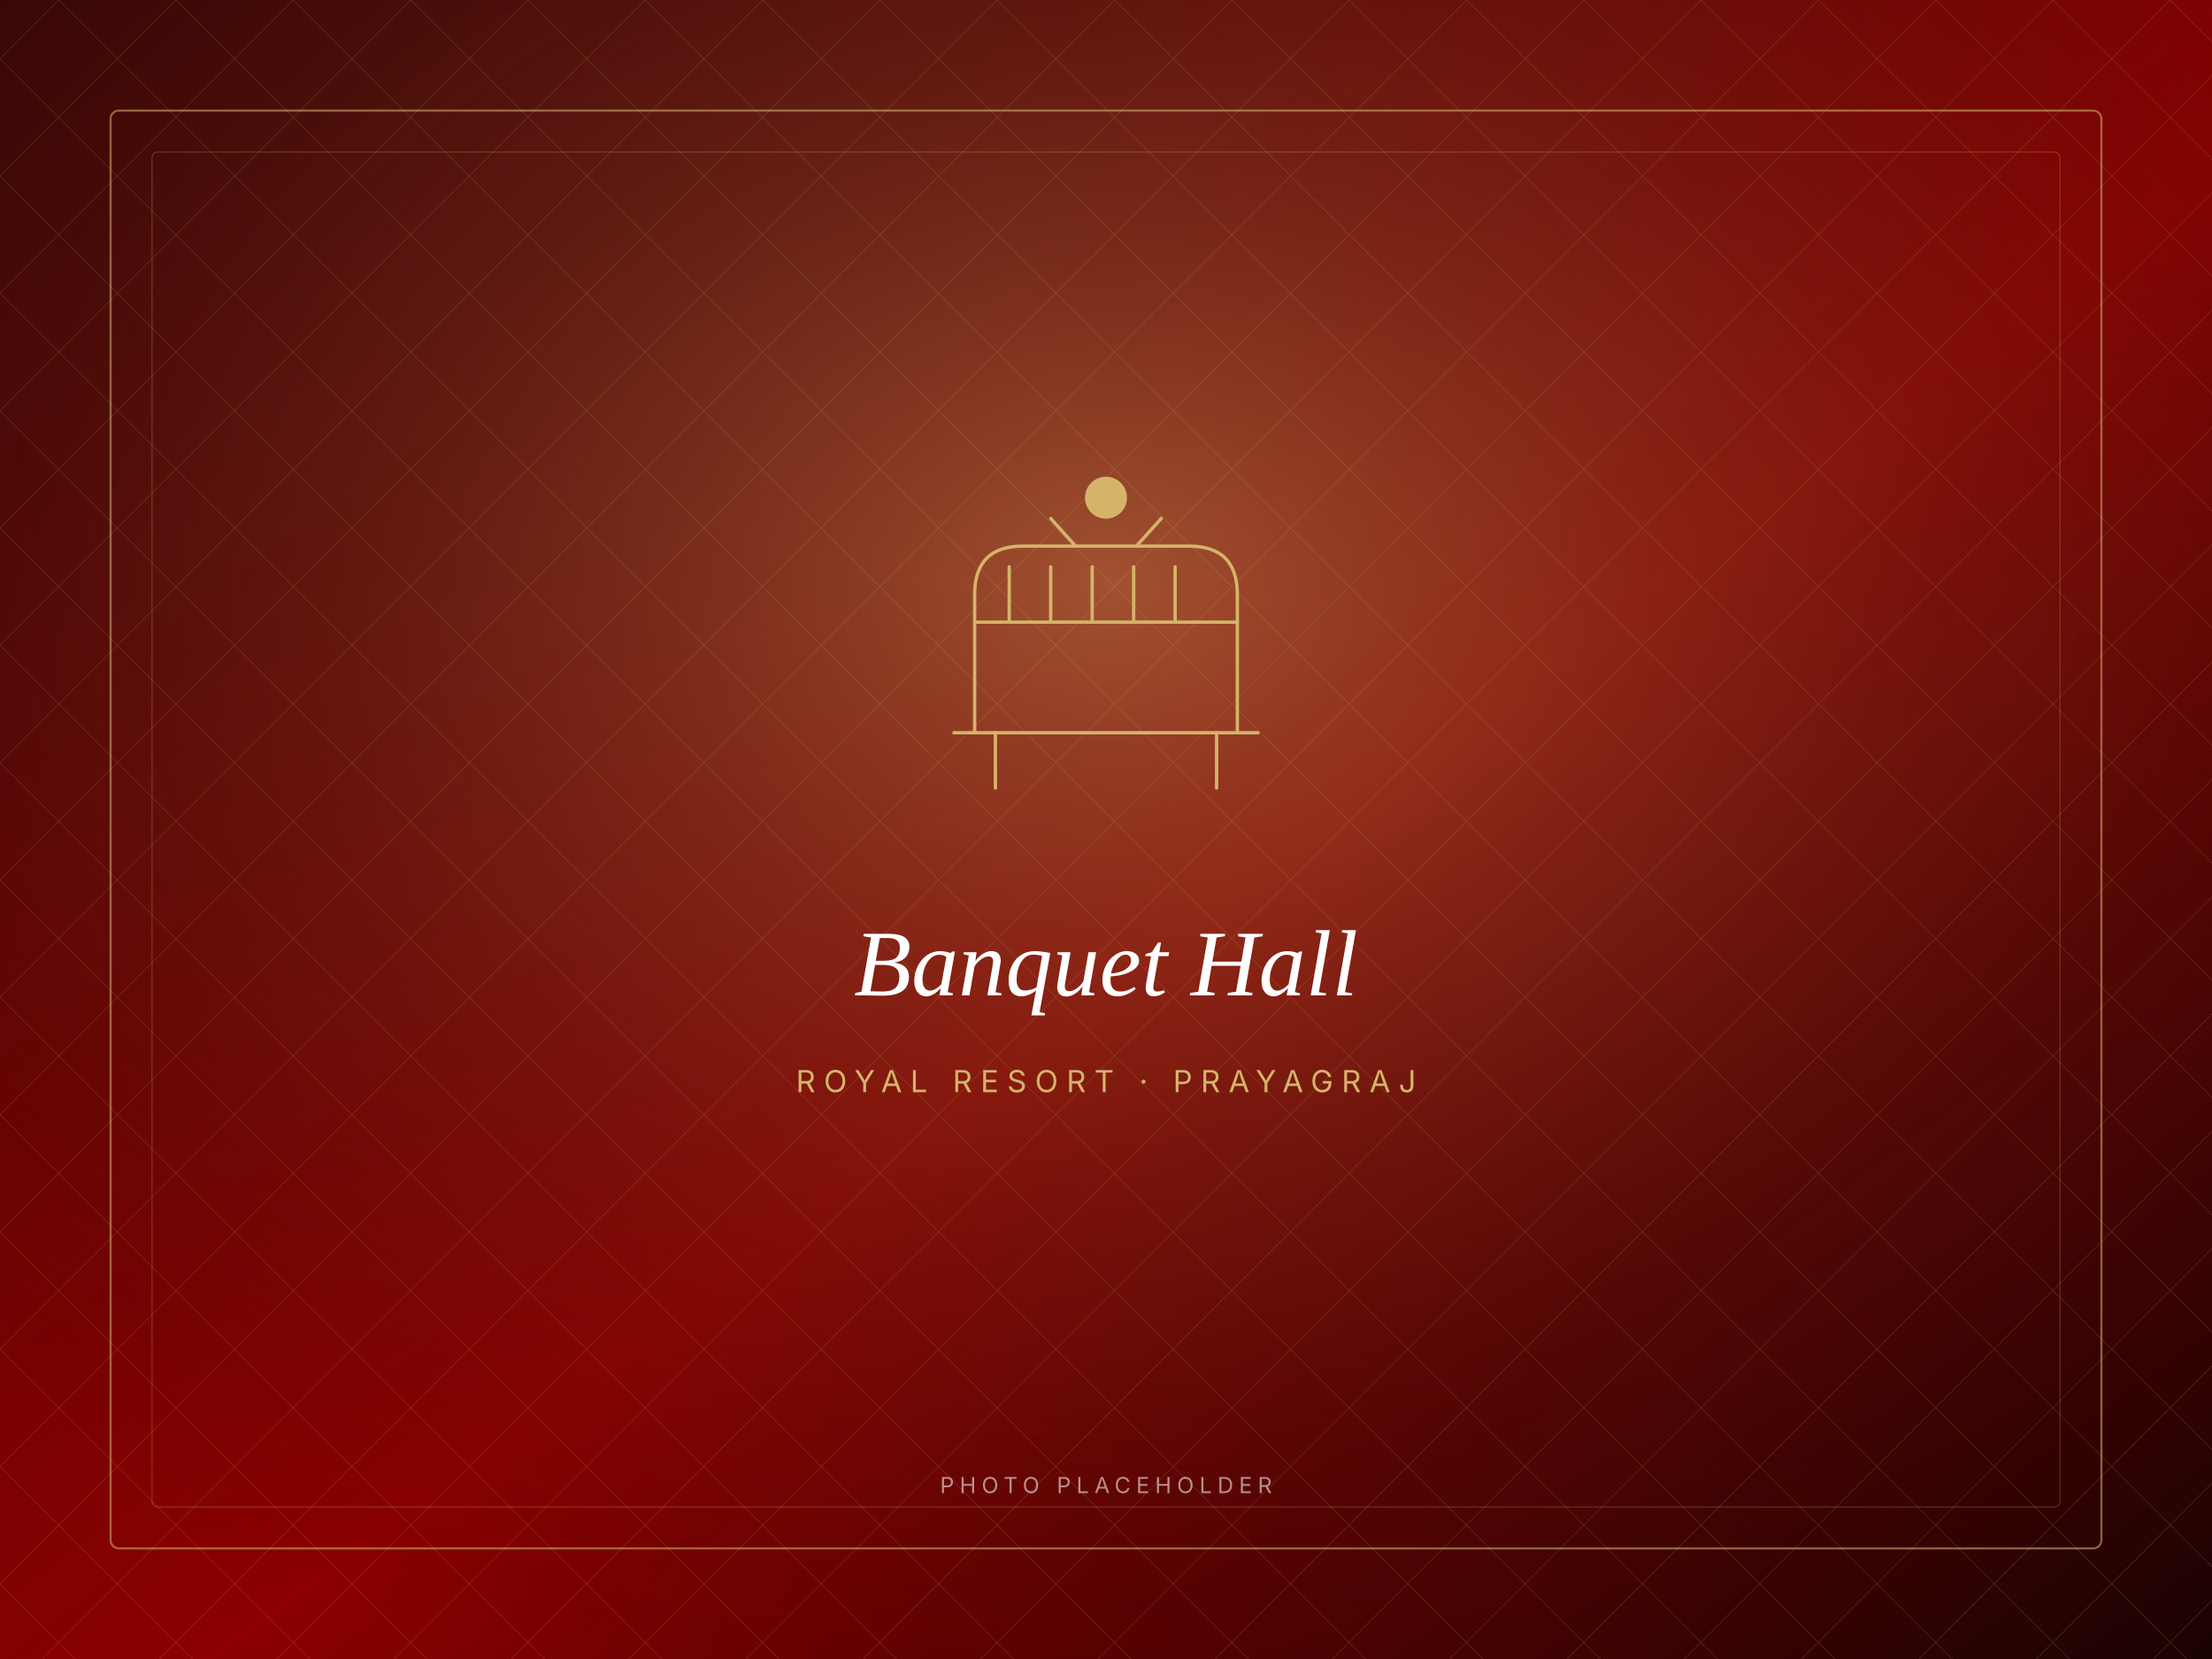
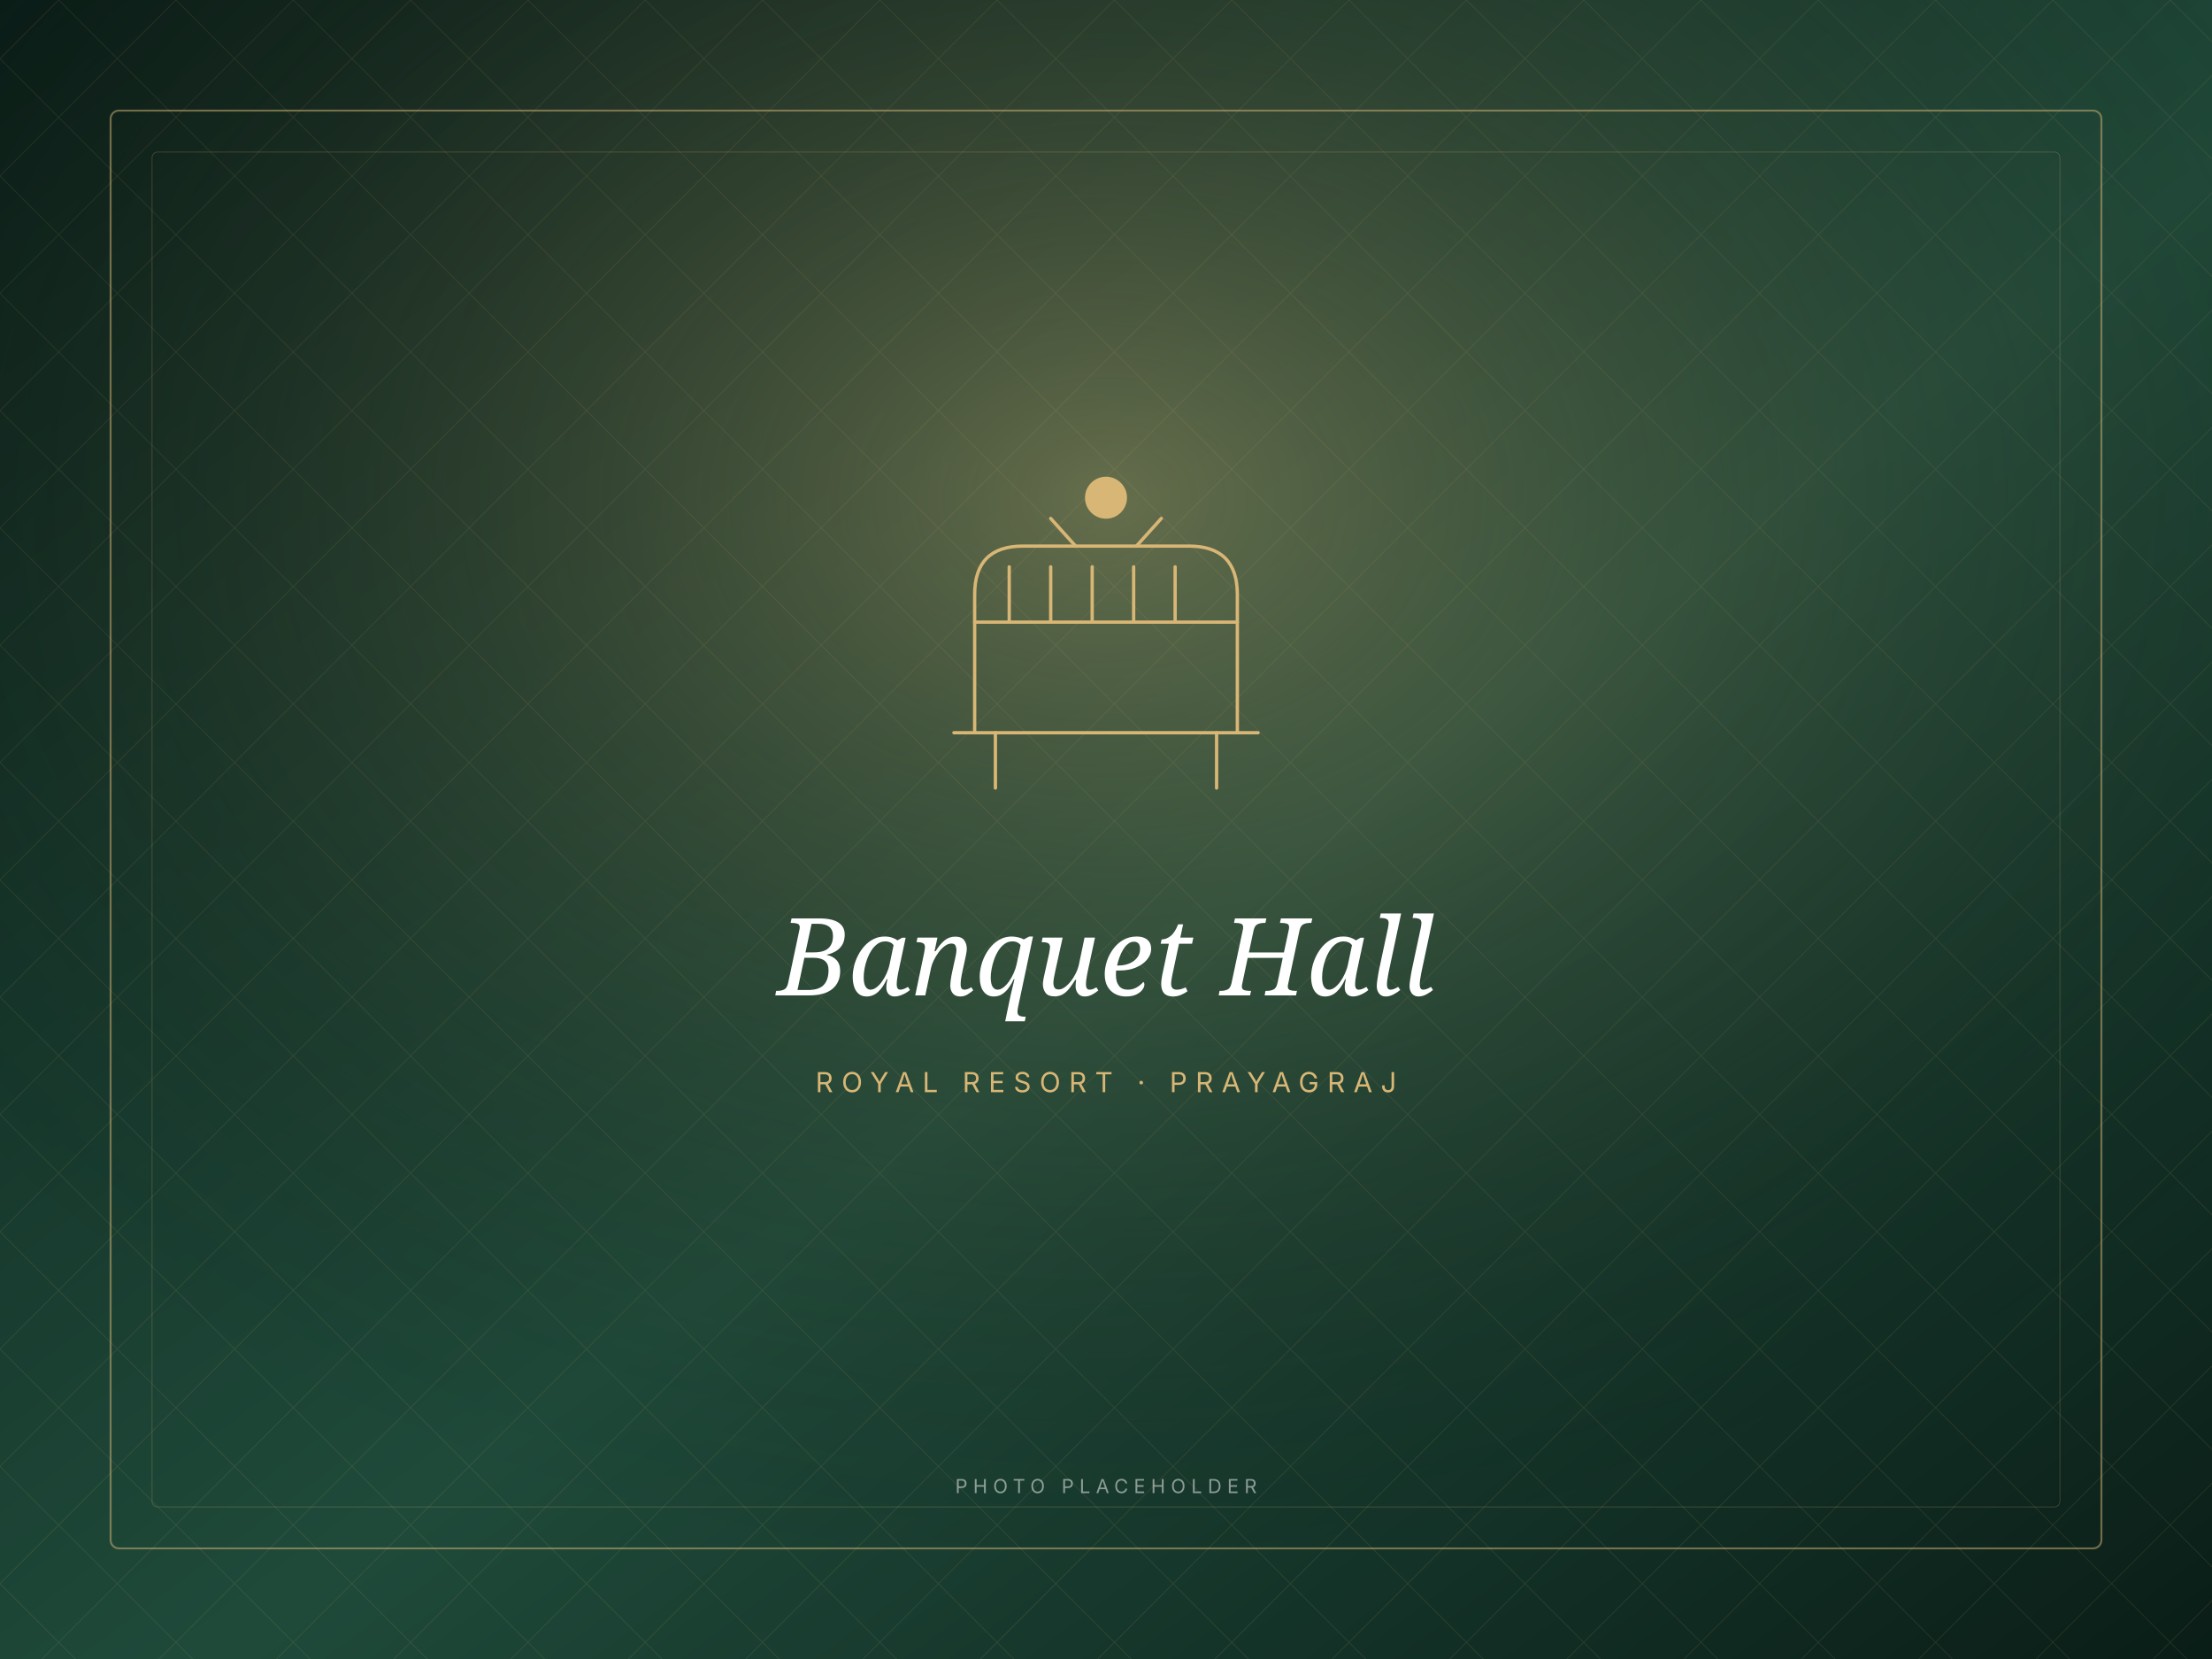
<svg xmlns="http://www.w3.org/2000/svg" viewBox="0 0 1600 1200" preserveAspectRatio="xMidYMid slice" role="img" aria-label="Banquet hall placeholder">
  <defs>
    <linearGradient id="bg" x1="0" y1="0" x2="1" y2="1">
-       <stop offset="0" stop-color="#3a0606" />
-       <stop offset="0.55" stop-color="#8b0000" />
-       <stop offset="1" stop-color="#1a0303" />
+       <stop offset="0" stop-color="#0a1d17" />
+       <stop offset="0.55" stop-color="#1f4a3a" />
+       <stop offset="1" stop-color="#0a1d17" />
    </linearGradient>
-     <radialGradient id="glow" cx="0.5" cy="0.35" r="0.7">
-       <stop offset="0" stop-color="#d4b46a" stop-opacity="0.45" />
+     <radialGradient id="glow" cx="0.5" cy="0.3" r="0.65">
+       <stop offset="0" stop-color="#d8b675" stop-opacity="0.4" />
      <stop offset="1" stop-color="#000" stop-opacity="0" />
    </radialGradient>
    <pattern id="dia" width="60" height="60" patternUnits="userSpaceOnUse" patternTransform="rotate(45)">
-       <rect width="60" height="60" fill="transparent" />
-       <path d="M30 0 L30 60 M0 30 L60 30" stroke="#d4b46a" stroke-width="0.6" stroke-opacity="0.18" />
+       <path d="M30 0 L30 60 M0 30 L60 30" stroke="#d8b675" stroke-width="0.5" stroke-opacity="0.14" />
    </pattern>
  </defs>
  <rect width="1600" height="1200" fill="url(#bg)" />
  <rect width="1600" height="1200" fill="url(#dia)" />
  <rect width="1600" height="1200" fill="url(#glow)" />
-   <g stroke="#d4b46a" stroke-width="1.5" fill="none" opacity="0.55">
+   <g stroke="#d8b675" stroke-width="1.4" fill="none" opacity="0.5">
    <rect x="80" y="80" width="1440" height="1040" rx="6" />
-     <rect x="110" y="110" width="1380" height="980" rx="4" stroke-width="0.6" opacity="0.6" />
+     <rect x="110" y="110" width="1380" height="980" rx="4" stroke-width="0.5" opacity="0.55" />
  </g>
-   <g transform="translate(800 470)" fill="none" stroke="#d4b46a" stroke-width="2.4" stroke-linecap="round">
+   <g transform="translate(800 470)" fill="none" stroke="#d8b675" stroke-width="2.4" stroke-linecap="round">
    <path d="M-110 60 L110 60" />
    <path d="M-95 60 L-95 -40 Q-95 -75 -60 -75 L60 -75 Q95 -75 95 -40 L95 60" />
    <path d="M-95 -20 L95 -20" />
-     <circle cx="0" cy="-110" r="14" fill="#d4b46a" />
+     <circle cx="0" cy="-110" r="14" fill="#d8b675" />
    <path d="M-40 -95 L-22 -75 M40 -95 L22 -75" />
    <path d="M-70 -60 L-70 -20 M-40 -60 L-40 -20 M-10 -60 L-10 -20 M20 -60 L20 -20 M50 -60 L50 -20" />
    <path d="M-80 60 L-80 100 M80 60 L80 100" />
  </g>
-   <text x="800" y="720" text-anchor="middle" font-family="Georgia, 'Times New Roman', serif" font-size="68" fill="#fff" font-style="italic">Banquet Hall</text>
-   <text x="800" y="790" text-anchor="middle" font-family="Inter, Arial, sans-serif" font-size="22" fill="#d4b46a" letter-spacing="6">ROYAL RESORT · PRAYAGRAJ</text>
-   <text x="800" y="1080" text-anchor="middle" font-family="Inter, Arial, sans-serif" font-size="16" fill="#fff" opacity="0.55" letter-spacing="4">PHOTO PLACEHOLDER</text>
+   <text x="800" y="720" text-anchor="middle" font-family="'Instrument Serif', Georgia, serif" font-size="78" fill="#fff" font-style="italic">Banquet Hall</text>
+   <text x="800" y="790" text-anchor="middle" font-family="Inter, Arial, sans-serif" font-size="20" fill="#d8b675" letter-spacing="6">ROYAL RESORT · PRAYAGRAJ</text>
+   <text x="800" y="1080" text-anchor="middle" font-family="Inter, Arial, sans-serif" font-size="14" fill="#fff" opacity="0.5" letter-spacing="4">PHOTO PLACEHOLDER</text>
</svg>
